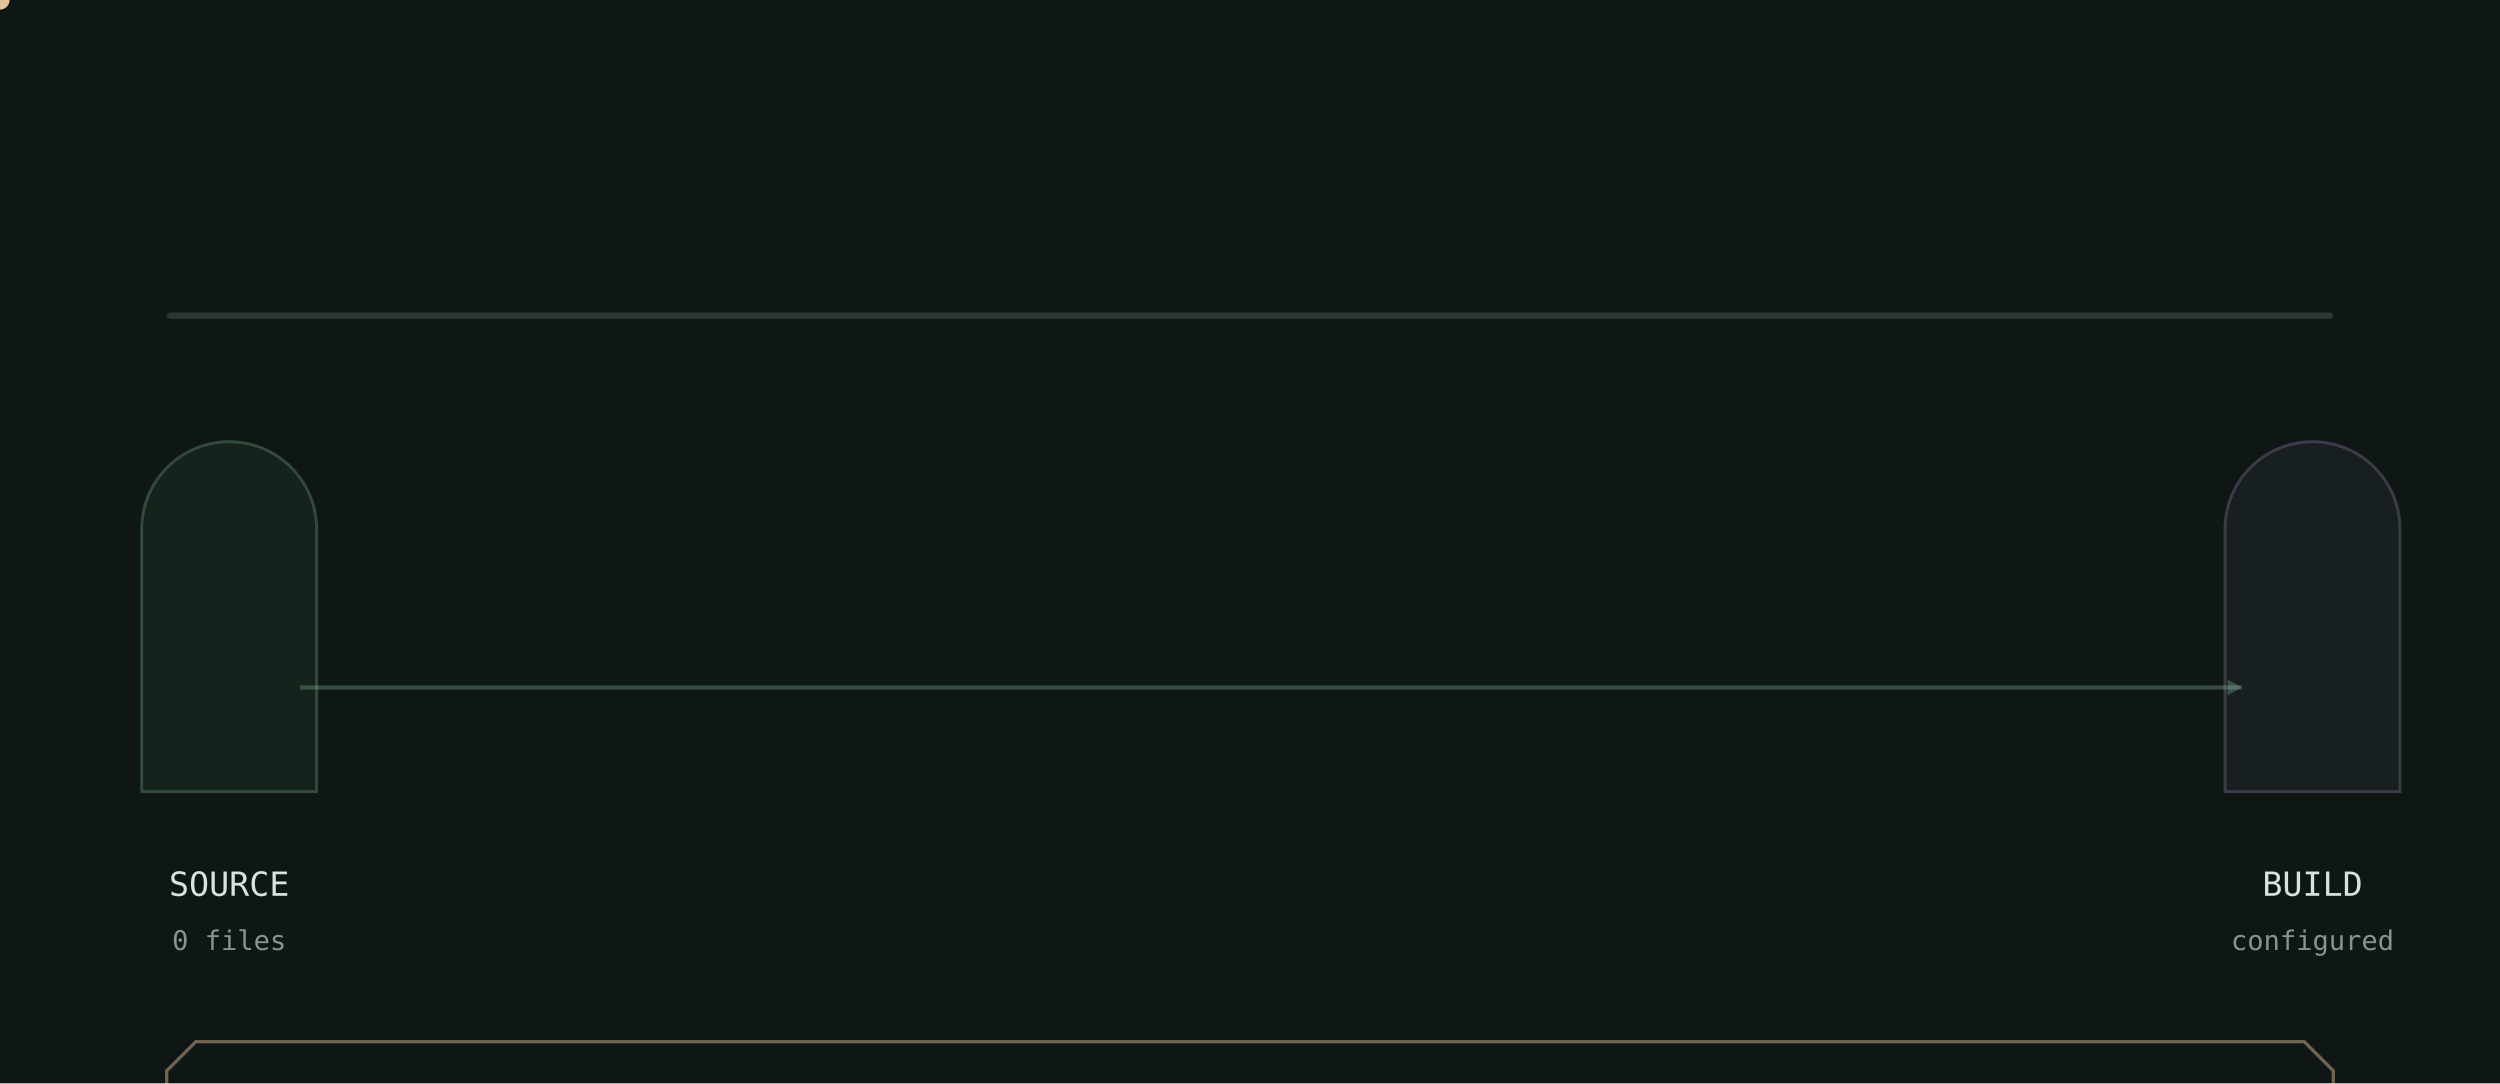
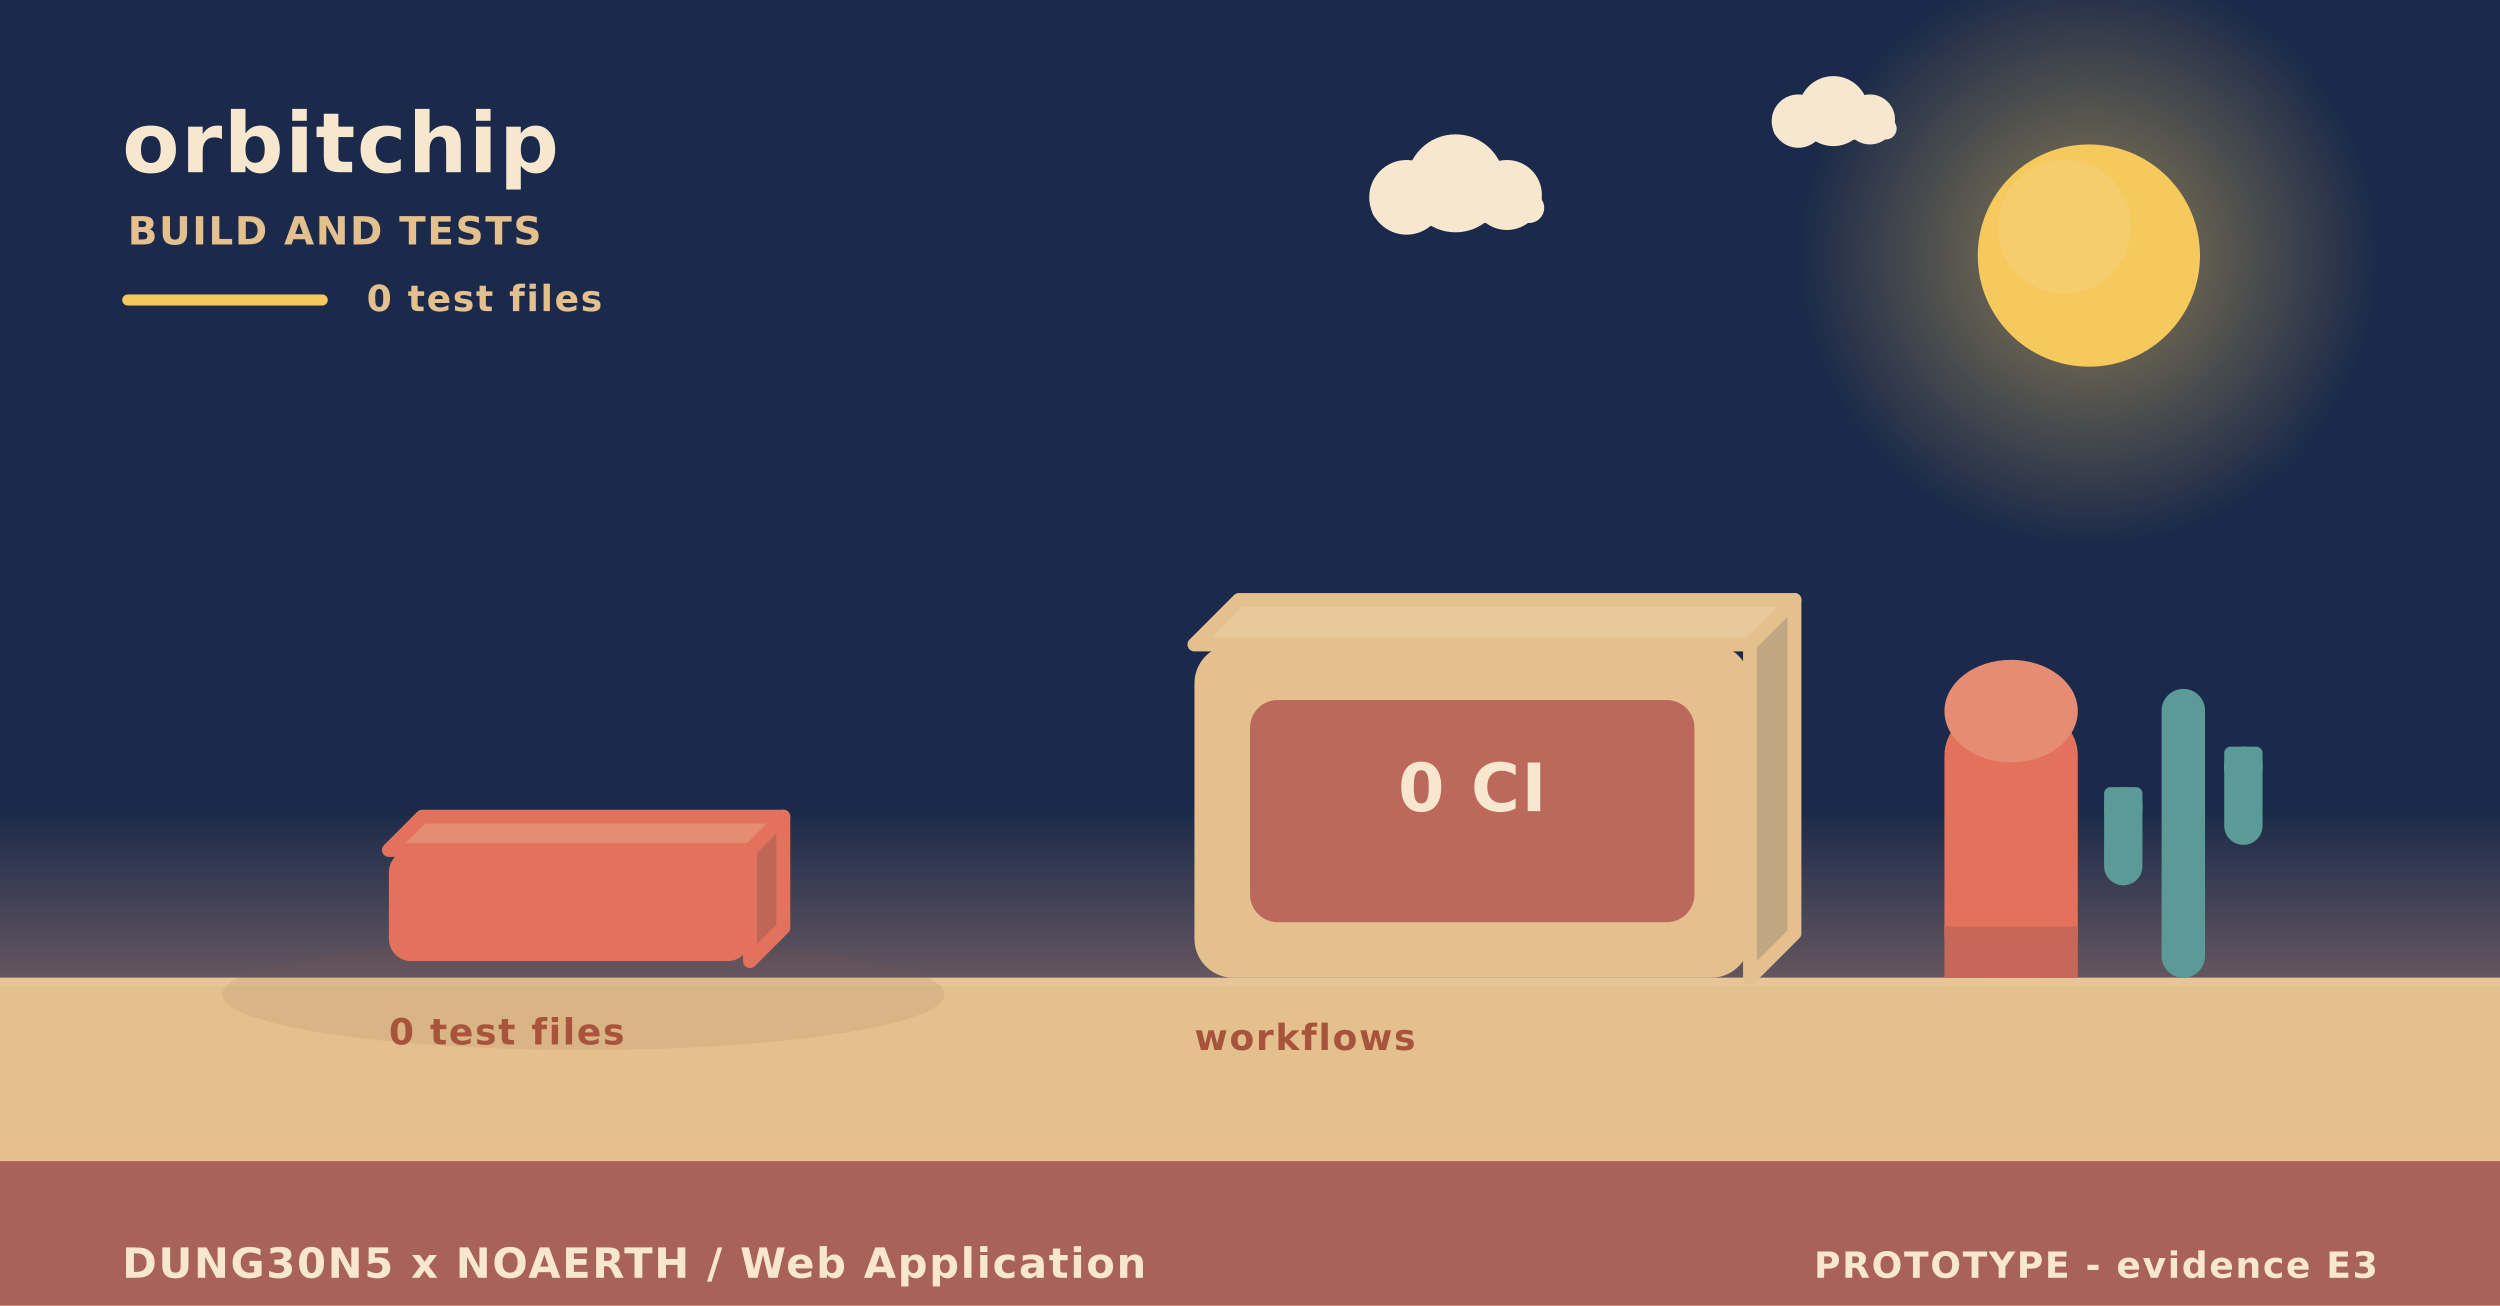
- <svg xmlns="http://www.w3.org/2000/svg" viewBox="0 0 1200 520" width="1200" height="520" role="img" aria-label="orbitchip build evidence">
-   <rect width="1200" height="520" fill="#0f1714" />
-   <defs>
-     <linearGradient id="gb" x1="0" y1="0" x2="1" y2="1">
-       <stop offset="0%" stop-color="#95d5b2" />
-       <stop offset="100%" stop-color="#b8a1e6" />
-     </linearGradient>
-   </defs>
-   <rect x="80.00" y="150.00" width="1040.00" height="3.00" rx="2.00" fill="rgba(240,248,244,0.140)" opacity="1.00" />
-   <path d="M68.00,380.00 L68.00,254.00 A42.00,42.00 0 0 1 152.00,254.00 L152.00,380.00 Z" fill="rgba(149,213,178,0.100)" opacity="0.55" stroke="rgba(149,213,178,0.450)" stroke-width="1.4" />
-   <polygon points="-192.26,189.00 -136.83,221.00 -136.83,157.00 -192.26,125.00" fill="#947c60" opacity="0.95" />
-   <polygon points="-247.68,221.00 -192.26,253.00 -192.26,189.00 -247.68,157.00" fill="#907eb3" opacity="0.95" />
-   <polygon points="-192.26,125.00 -136.83,157.00 -192.26,189.00 -247.68,157.00" fill="#95d5b2" opacity="0.95" />
-   <text x="110" y="430" font-family="ui-monospace,Menlo,monospace" font-size="16" fill="rgba(240,248,244,0.900)" text-anchor="middle">SOURCE</text>
-   <text x="110" y="456" font-family="ui-monospace,Menlo,monospace" font-size="13" fill="rgba(240,248,244,0.550)" text-anchor="middle">0 files</text>
-   <path d="M1068.00,380.00 L1068.00,254.00 A42.00,42.00 0 0 1 1152.00,254.00 L1152.00,380.00 Z" fill="rgba(184,161,230,0.100)" opacity="0.55" stroke="rgba(184,161,230,0.450)" stroke-width="1.4" />
-   <polygon points="673.77,689.00 729.19,721.00 729.19,657.00 673.77,625.00" fill="#947c60" opacity="0.95" />
-   <polygon points="618.34,721.00 673.77,753.00 673.77,689.00 618.34,657.00" fill="#907eb3" opacity="0.95" />
-   <polygon points="673.77,625.00 729.19,657.00 673.77,689.00 618.34,657.00" fill="#b8a1e6" opacity="0.95" />
-   <text x="1110" y="430" font-family="ui-monospace,Menlo,monospace" font-size="16" fill="rgba(240,248,244,0.900)" text-anchor="middle">BUILD</text>
-   <text x="1110" y="456" font-family="ui-monospace,Menlo,monospace" font-size="13" fill="rgba(240,248,244,0.550)" text-anchor="middle">configured</text>
-   <line x1="144.00" y1="330.00" x2="1076.00" y2="330.00" stroke="rgba(149,213,178,0.500)" stroke-width="2.00" opacity="0.55" />
-   <polygon points="1076.00,330.00 1069.20,326.20 1069.20,333.80" fill="rgba(149,213,178,0.500)" opacity="0.55" />
-   <g opacity="0.9">
-     <circle cx="0.00" cy="0.00" r="4.60" fill="#ffd6a5" opacity="1.00" />
-     <animateTransform attributeName="transform" type="translate" values="144.00,330.00 1076.00,330.00" dur="4.533s" begin="0.0s" repeatCount="indefinite" />
-     <animateTransform attributeName="transform" type="translate" values="1076.00,330.00 144.00,330.00" dur="4.533s" begin="2.267s" repeatCount="indefinite" />
+ <svg xmlns="http://www.w3.org/2000/svg" width="900" height="470" viewBox="0 0 900 470" role="img" aria-label="orbitchip - how it is verified">
+   <linearGradient id="skyb" x1="0" y1="0" x2="0" y2="1">
+     <stop offset="0" stop-color="#1b2a4a" />
+     <stop offset="0.62" stop-color="#1b2a4a" />
+     <stop offset="1" stop-color="#f3ad8a" />
+   </linearGradient>
+   <rect width="900" height="470" fill="url(#skyb)" />
+   <radialGradient id="sunb">
+     <stop offset="0.35" stop-color="#f5c95c" stop-opacity="0.34" />
+     <stop offset="1" stop-color="#f5c95c" stop-opacity="0" />
+   </radialGradient>
+   <circle cx="752" cy="92" r="104" fill="url(#sunb)" />
+   <circle cx="752" cy="92" r="40" fill="#f5c95c" />
+   <circle cx="743.2" cy="81.6" r="24" fill="#f5d27e" opacity="0.5" />
+   <g>
+     <circle cx="524" cy="66" r="17.64" fill="#f6e7ce" />
+     <circle cx="506.36" cy="71.04" r="13.44" fill="#f6e7ce" />
+     <circle cx="542.48" cy="70.2" r="12.6" fill="#f6e7ce" />
+     <rect x="493.76" y="69.36" width="62.16" height="10.92" rx="5.46" fill="#f6e7ce" />
+     <animateTransform attributeName="transform" type="translate" values="0 0;24 0;0 0" dur="36s" begin="0s" repeatCount="indefinite" />
  </g>
-   <path d="M94.00,500.00 H1106.00 L1120.00,514.00 V546.00 L1106.00,560.00 H94.00 L80.00,546.00 V514.00 Z" fill="none" stroke="rgba(255,214,165,0.500)" stroke-width="1.60" opacity="0.80" />
-   <text x="600" y="536" font-family="ui-monospace,Menlo,monospace" font-size="16" fill="rgba(255,214,165,0.950)" text-anchor="middle">no test suite present in this repository — shown as measured, not implied</text>
+   <g>
+     <circle cx="660" cy="40" r="12.6" fill="#f6e7ce" />
+     <circle cx="647.4" cy="43.6" r="9.6" fill="#f6e7ce" />
+     <circle cx="673.2" cy="43" r="9" fill="#f6e7ce" />
+     <rect x="638.4" y="42.4" width="44.4" height="7.8" rx="3.9" fill="#f6e7ce" />
+     <animateTransform attributeName="transform" type="translate" values="0 0;-18 0;0 0" dur="46s" begin="3s" repeatCount="indefinite" />
+   </g>
+   <rect x="0" y="352" width="900" height="118" fill="#e3c08d" />
+   <rect x="0" y="352" width="900" height="3" fill="#e6c596" />
+   <text x="44" y="62" font-family="Verdana,DejaVu Sans,sans-serif" font-size="30" font-weight="700" letter-spacing="0.6" fill="#f6e7ce" text-anchor="start">orbitchip</text>
+   <text x="46" y="88" font-family="Verdana,DejaVu Sans,sans-serif" font-size="14" font-weight="700" letter-spacing="0.6" fill="#e3c08d" text-anchor="start">BUILD AND TESTS</text>
+   <rect x="44" y="106" width="74" height="4" rx="2" fill="#f5c95c" />
+   <text x="132" y="112" font-family="Verdana,DejaVu Sans,sans-serif" font-size="13" font-weight="700" letter-spacing="0.6" fill="#e3c08d" text-anchor="start">0 test files</text>
+   <ellipse cx="210" cy="358" rx="130" ry="20" fill="rgba(138,90,68,0.11)" />
+   <g>
+     <path d="M140,306 L270,306 L282,294 L152,294 Z" fill="#e68c74" stroke="#e2725b" stroke-width="5" stroke-linejoin="round" />
+     <path d="M270,306 L282,294 L282,334 L270,346 Z" fill="#c06658" stroke="#e2725b" stroke-width="5" stroke-linejoin="round" />
+     <rect x="140" y="306" width="130" height="40" rx="8" fill="#e2725b" />
+     <animateTransform attributeName="transform" type="translate" values="0 10;0 0" dur="0.8s" begin="0.5s" fill="freeze" />
+   </g>
+   <text x="140" y="376" font-family="Verdana,DejaVu Sans,sans-serif" font-size="13" font-weight="700" letter-spacing="0.6" fill="#a8543c" text-anchor="start">0 test files</text>
+   <path d="M430,232 L630,232 L646,216 L446,216 Z" fill="#e7c99b" stroke="#e3c08d" stroke-width="5" stroke-linejoin="round" />
+   <path d="M630,232 L646,216 L646,336 L630,352 Z" fill="#c1a682" stroke="#e3c08d" stroke-width="5" stroke-linejoin="round" />
+   <rect x="430" y="232" width="200" height="120" rx="14" fill="#e3c08d" />
+   <rect x="450" y="252" width="160" height="80" rx="10" fill="#ba6458" opacity="0.94" />
+   <text x="530" y="292" font-family="Verdana,DejaVu Sans,sans-serif" font-size="24" font-weight="700" letter-spacing="0.6" fill="#f6e7ce" text-anchor="middle">0 CI</text>
+   <text x="430" y="378" font-family="Verdana,DejaVu Sans,sans-serif" font-size="13" font-weight="700" letter-spacing="0.6" fill="#a8543c" text-anchor="start">workflows</text>
+   <rect x="700" y="256" width="48" height="96" rx="16" fill="#e2725b" />
+   <ellipse cx="724" cy="256" rx="24" ry="18.46" fill="#e68c74" />
+   <rect x="700" y="333.54" width="48" height="18.46" fill="#c66859" />
+   <rect x="778.18" y="248" width="15.64" height="104" rx="7.82" fill="#5b9a97" />
+   <rect x="757.48" y="283.36" width="13.8" height="35.36" rx="6.9" fill="#5b9a97" />
+   <rect x="757.48" y="283.36" width="13.8" height="10.4" rx="2.3" fill="#5b9a97" />
+   <rect x="800.72" y="268.8" width="13.8" height="35.36" rx="6.9" fill="#5b9a97" />
+   <rect x="800.72" y="268.8" width="13.8" height="10.4" rx="2.3" fill="#5b9a97" />
+   <rect x="0" y="418" width="900" height="52" rx="0" fill="#a65c56" opacity="0.94" />
+   <text x="44" y="460" font-family="Verdana,DejaVu Sans,sans-serif" font-size="15" font-weight="700" letter-spacing="0.6" fill="#f6e7ce" text-anchor="start">DUNG30N5 x NOAERTH  /  Web Application</text>
+   <text x="856" y="460" font-family="Verdana,DejaVu Sans,sans-serif" font-size="13" font-weight="700" letter-spacing="0.6" fill="#f6e7ce" text-anchor="end">PROTOTYPE  -  evidence E3</text>
</svg>
